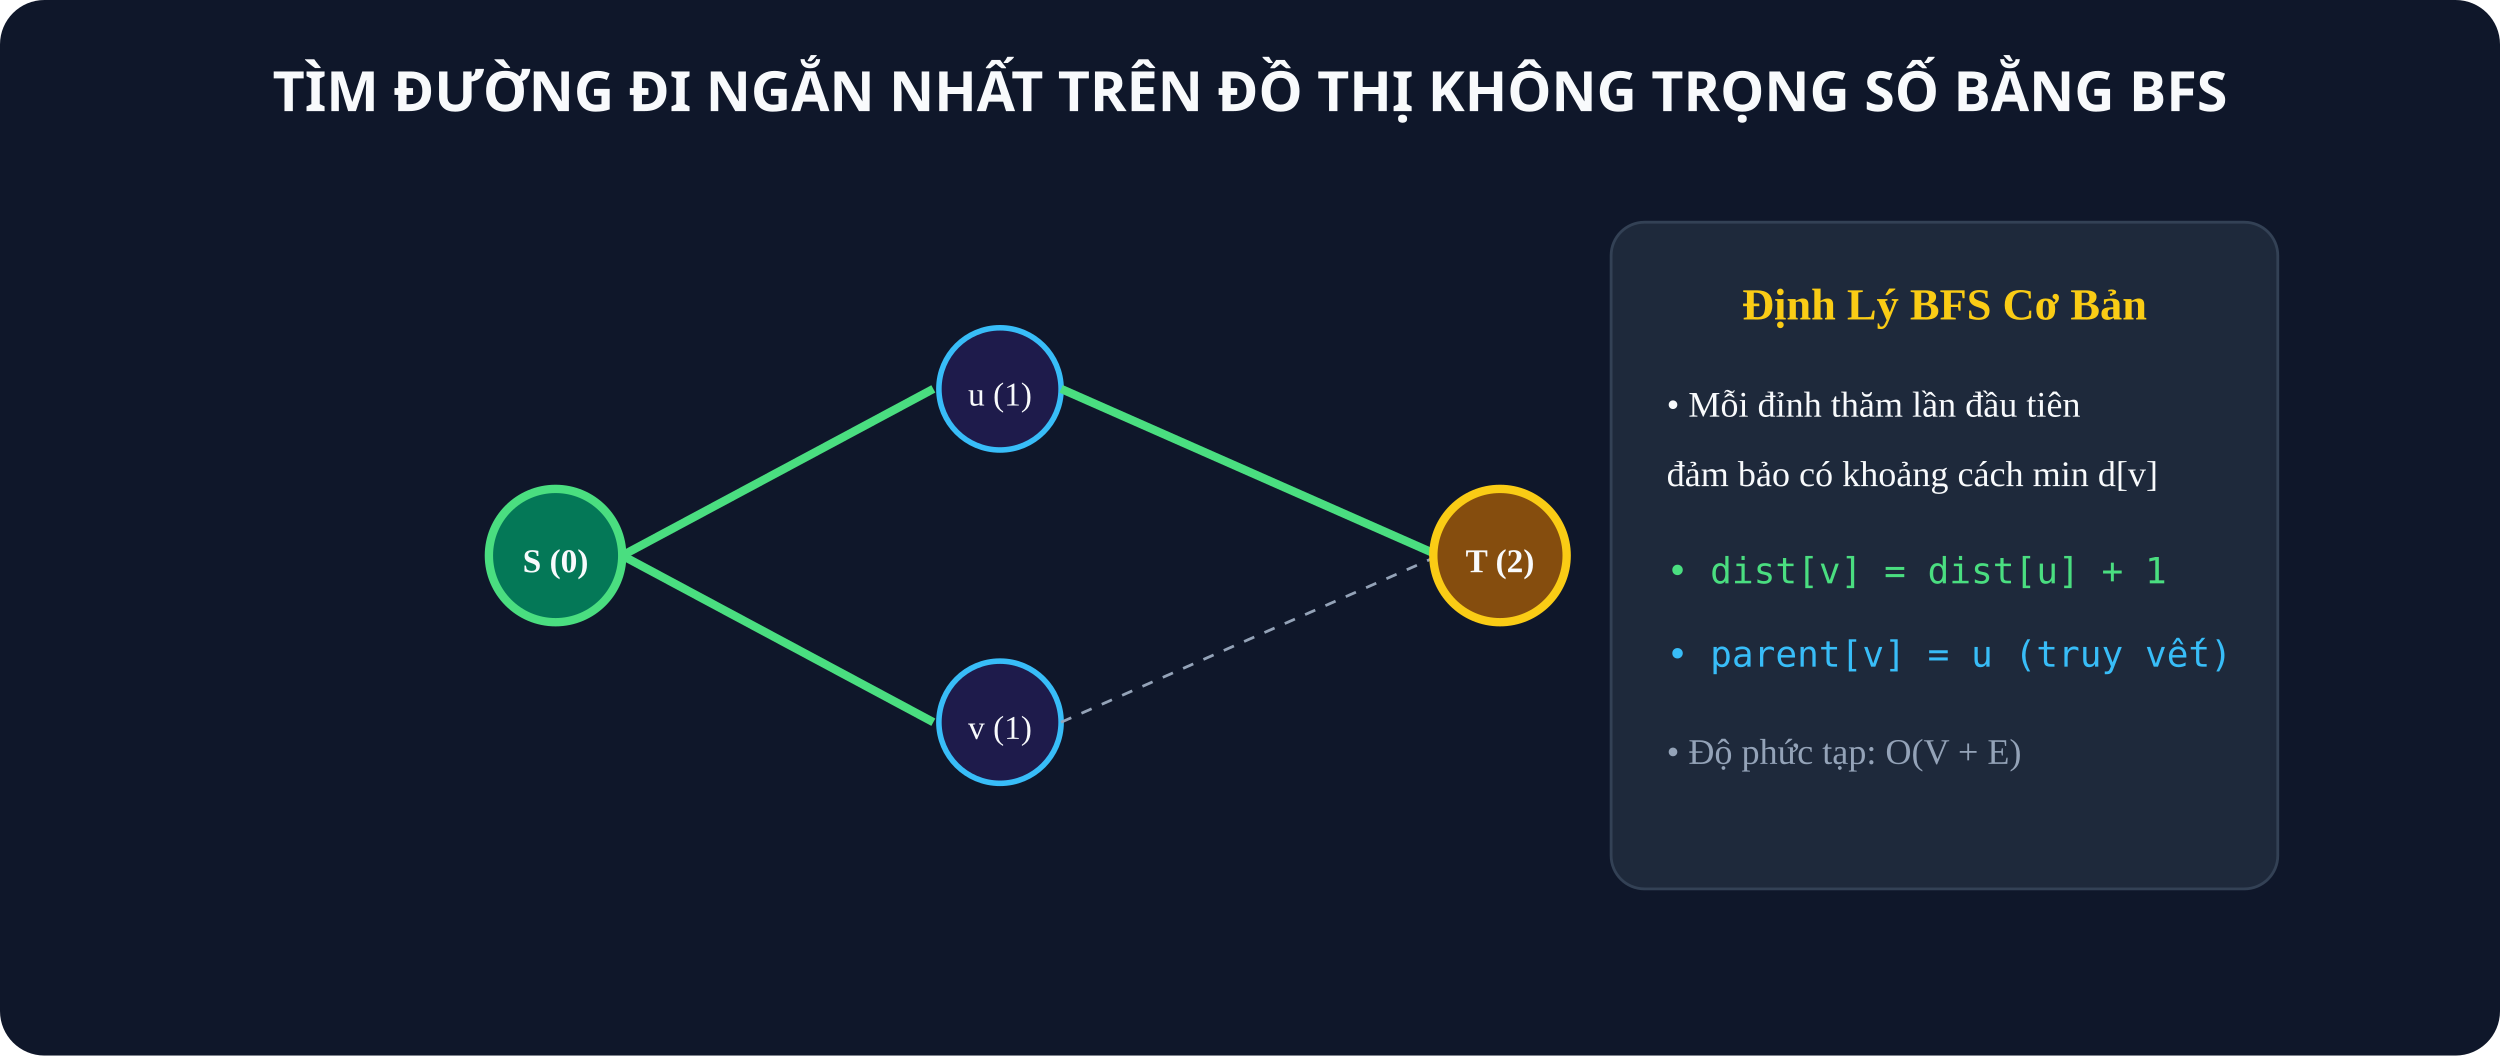
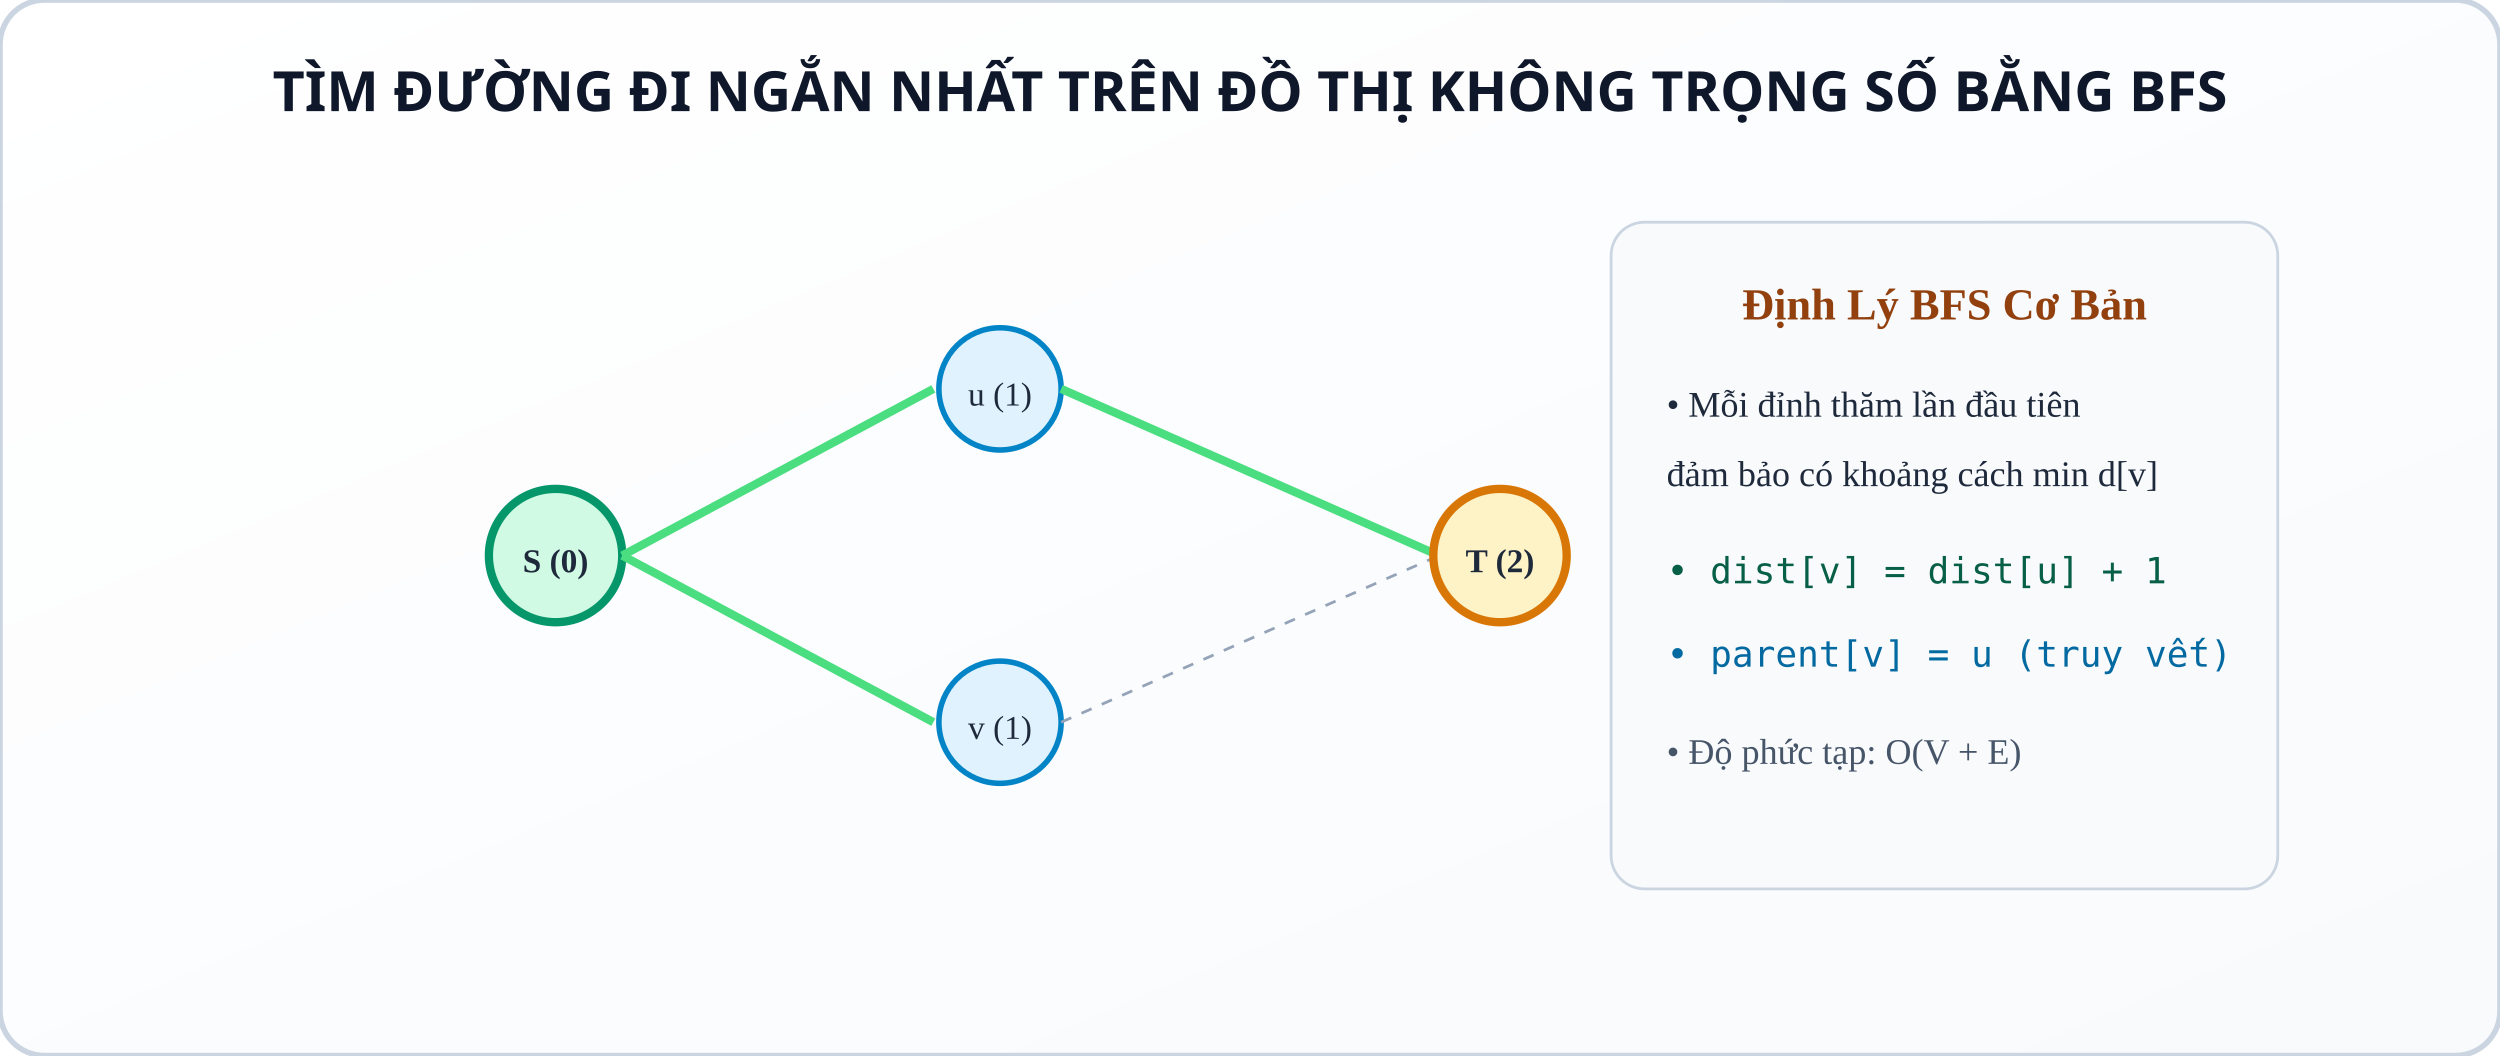
<svg xmlns="http://www.w3.org/2000/svg" viewBox="0 0 900 380" width="100%" height="100%">
-   <rect width="900" height="380" fill="#0f172a" rx="16" />
-   <text x="450" y="40" fill="#f8fafc" font-family="system-ui, sans-serif" font-size="20" font-weight="bold" text-anchor="middle">TÌM ĐƯỜNG ĐI NGẮN NHẤT TRÊN ĐỒ THỊ KHÔNG TRỌNG SỐ BẰNG BFS</text>
+   <defs>
+     <linearGradient id="bgGrad" x1="0%" y1="0%" x2="100%" y2="100%">
+       <stop offset="0%" stop-color="#FFFFFF" />
+       <stop offset="100%" stop-color="#F8FAFC" />
+     </linearGradient>
+     <filter id="cardShadow" x="-10%" y="-10%" width="120%" height="120%">
+       <feDropShadow dx="0" dy="4" stdDeviation="8" flood-color="#64748B" flood-opacity="0.1" />
+     </filter>
+   </defs>
+   <rect width="900" height="380" fill="url(#bgGrad)" stroke="#CBD5E1" stroke-width="2" rx="16" />
+   <text x="450" y="40" fill="#0F172A" font-family="system-ui, sans-serif" font-size="20" font-weight="bold" text-anchor="middle">TÌM ĐƯỜNG ĐI NGẮN NHẤT TRÊN ĐỒ THỊ KHÔNG TRỌNG SỐ BẰNG BFS</text>
  <g transform="translate(100, 80)">
-     <circle cx="100" cy="120" r="24" fill="#047857" stroke="#4ade80" stroke-width="3" />
-     <text x="100" y="126" fill="#f8fafc" font-weight="bold" text-anchor="middle">S (0)</text>
+     <circle cx="100" cy="120" r="24" fill="#D1FAE5" stroke="#059669" stroke-width="3" />
+     <text x="100" y="126" fill="#1E293B" font-weight="bold" text-anchor="middle">S (0)</text>
    <line x1="124" y1="120" x2="236" y2="60" stroke="#4ade80" stroke-width="3" />
    <line x1="124" y1="120" x2="236" y2="180" stroke="#4ade80" stroke-width="3" />
-     <circle cx="260" cy="60" r="22" fill="#1e1b4b" stroke="#38bdf8" stroke-width="2" />
-     <text x="260" y="66" fill="#f8fafc" text-anchor="middle">u (1)</text>
-     <circle cx="260" cy="180" r="22" fill="#1e1b4b" stroke="#38bdf8" stroke-width="2" />
-     <text x="260" y="186" fill="#f8fafc" text-anchor="middle">v (1)</text>
+     <circle cx="260" cy="60" r="22" fill="#E0F2FE" stroke="#0284C7" stroke-width="2" />
+     <text x="260" y="66" fill="#1E293B" text-anchor="middle">u (1)</text>
+     <circle cx="260" cy="180" r="22" fill="#E0F2FE" stroke="#0284C7" stroke-width="2" />
+     <text x="260" y="186" fill="#1E293B" text-anchor="middle">v (1)</text>
    <line x1="282" y1="60" x2="418" y2="120" stroke="#4ade80" stroke-width="3" />
    <line x1="282" y1="180" x2="418" y2="120" stroke="#94a3b8" stroke-width="1" stroke-dasharray="4" />
-     <circle cx="440" cy="120" r="24" fill="#854d0e" stroke="#facc15" stroke-width="3" />
-     <text x="440" y="126" fill="#f8fafc" font-weight="bold" text-anchor="middle">T (2)</text>
+     <circle cx="440" cy="120" r="24" fill="#FEF3C7" stroke="#D97706" stroke-width="3" />
+     <text x="440" y="126" fill="#1E293B" font-weight="bold" text-anchor="middle">T (2)</text>
  </g>
-   <rect x="580" y="80" width="240" height="240" rx="12" fill="#1e293b" stroke="#334155" />
-   <text x="700" y="115" fill="#facc15" font-size="16" font-weight="bold" text-anchor="middle">Định Lý BFS Cơ Bản</text>
-   <text x="600" y="150" fill="#f8fafc" font-size="13">• Mỗi đỉnh thăm lần đầu tiên</text>
-   <text x="600" y="175" fill="#f8fafc" font-size="13">  đảm bảo có khoảng cách min d[v]</text>
-   <text x="600" y="210" fill="#4ade80" font-family="monospace" font-size="13">• dist[v] = dist[u] + 1</text>
-   <text x="600" y="240" fill="#38bdf8" font-family="monospace" font-size="13">• parent[v] = u (truy vết)</text>
-   <text x="600" y="275" fill="#94a3b8" font-size="13">• Độ phức tạp: O(V + E)</text>
+   <rect x="580" y="80" width="240" height="240" rx="12" fill="#F8FAFC" stroke="#CBD5E1" />
+   <text x="700" y="115" fill="#92400E" font-size="16" font-weight="bold" text-anchor="middle">Định Lý BFS Cơ Bản</text>
+   <text x="600" y="150" fill="#1E293B" font-size="13">• Mỗi đỉnh thăm lần đầu tiên</text>
+   <text x="600" y="175" fill="#1E293B" font-size="13">  đảm bảo có khoảng cách min d[v]</text>
+   <text x="600" y="210" fill="#065F46" font-family="monospace" font-size="13">• dist[v] = dist[u] + 1</text>
+   <text x="600" y="240" fill="#0369A1" font-family="monospace" font-size="13">• parent[v] = u (truy vết)</text>
+   <text x="600" y="275" fill="#475569" font-size="13">• Độ phức tạp: O(V + E)</text>
</svg>
